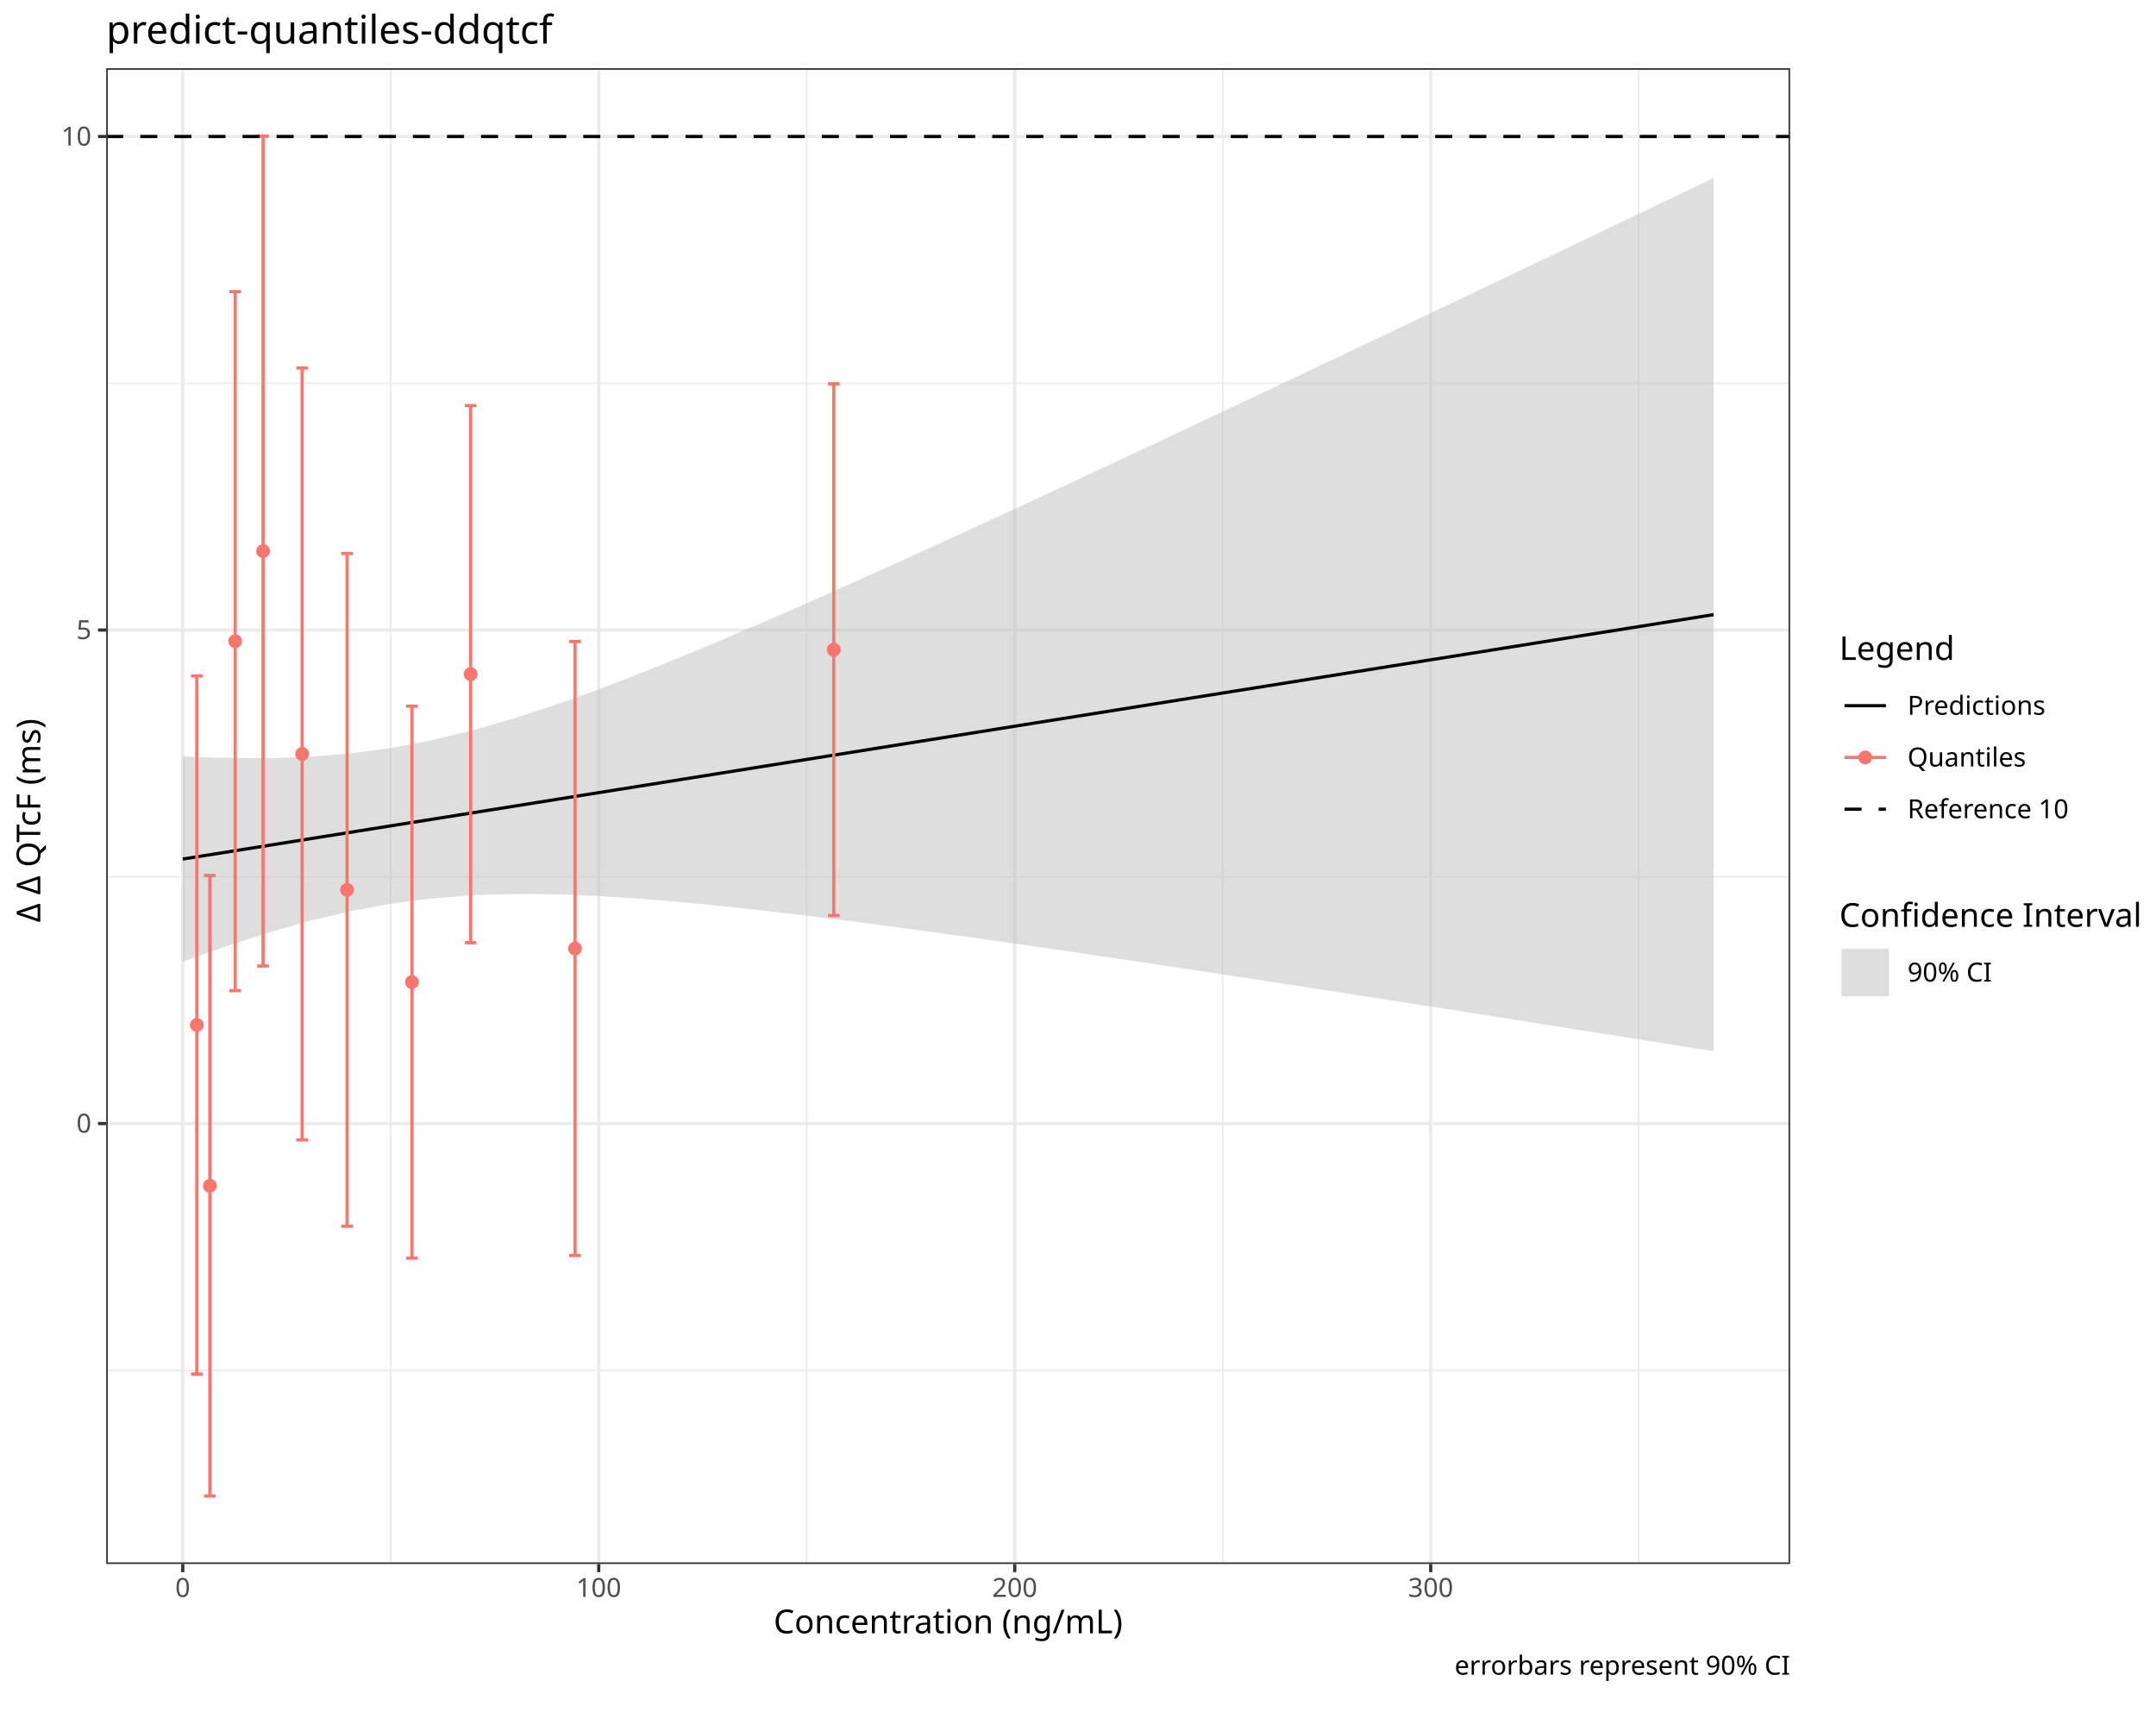
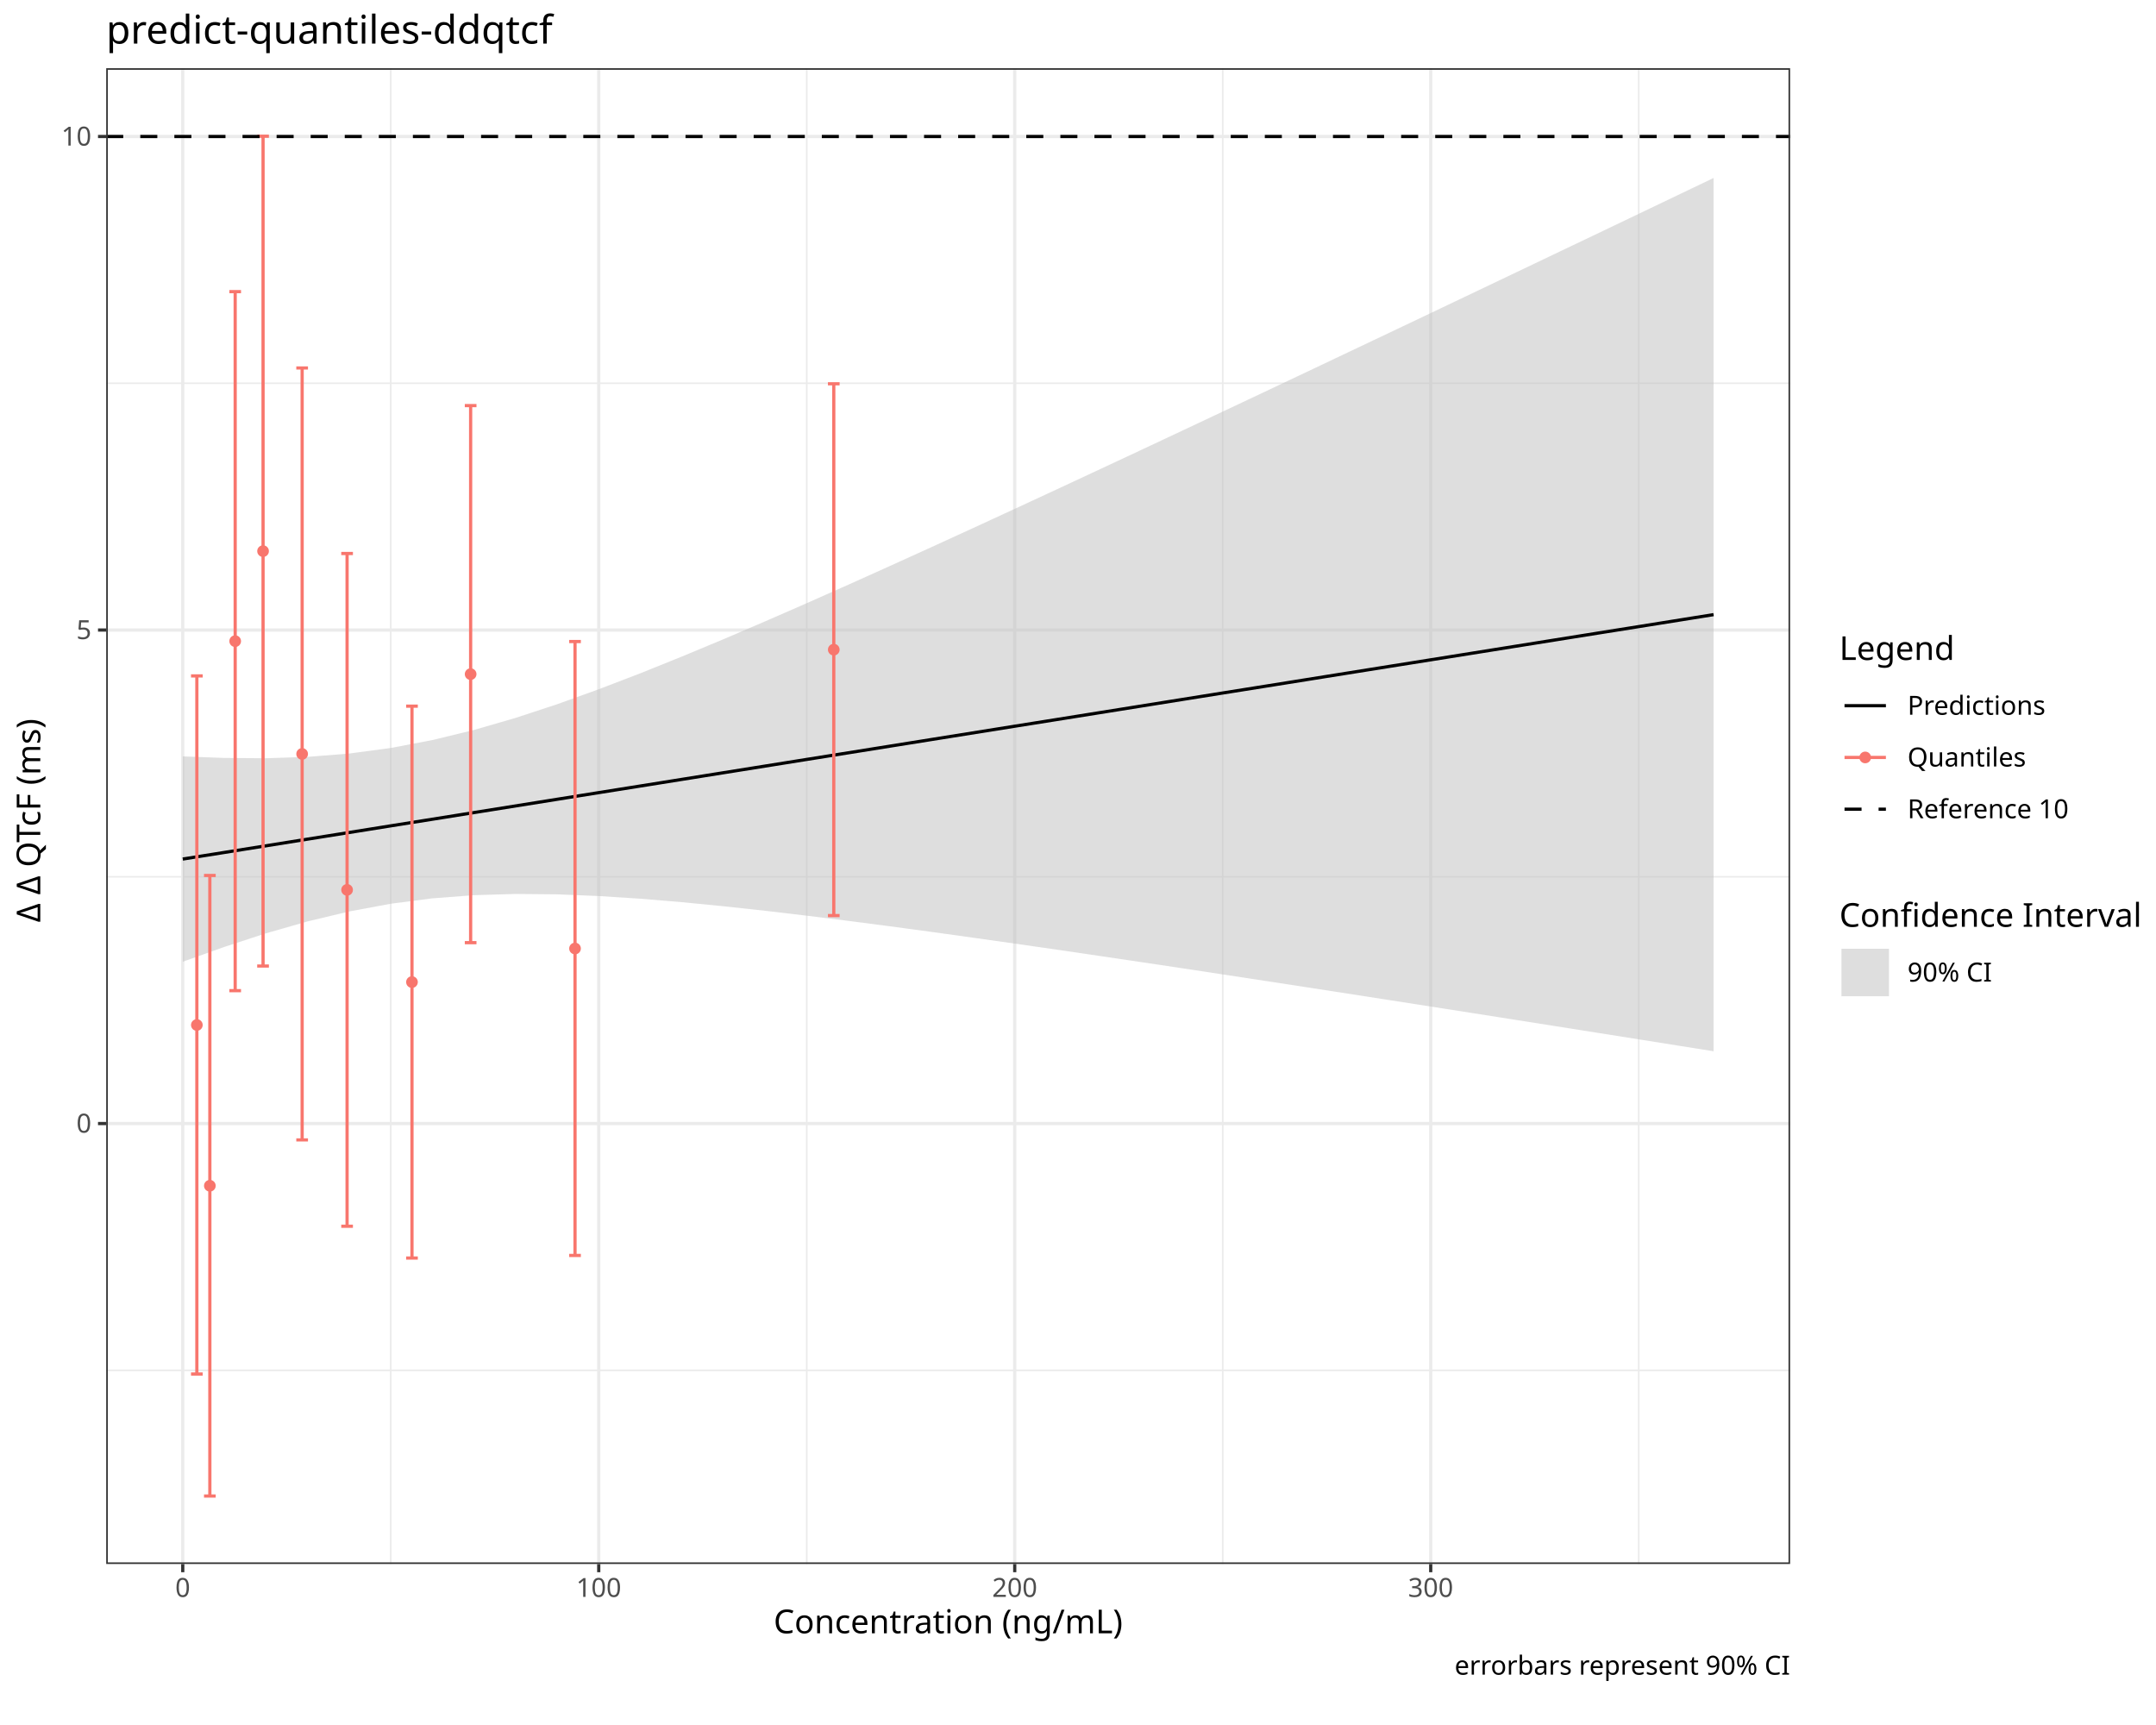
<svg xmlns="http://www.w3.org/2000/svg" class="svglite" data-engine-version="2.0" width="720.00pt" height="576.00pt" viewBox="0 0 720.00 576.00">
  <defs>
    <style type="text/css">
    .svglite line, .svglite polyline, .svglite polygon, .svglite path, .svglite rect, .svglite circle {
      fill: none;
      stroke: #000000;
      stroke-linecap: round;
      stroke-linejoin: round;
      stroke-miterlimit: 10.00;
    }
  </style>
  </defs>
  <rect width="100%" height="100%" style="stroke: none; fill: #FFFFFF;" />
  <defs>
    <clipPath id="cpMC4wMHw3MjAuMDB8MC4wMHw1NzYuMDA=">
      <rect x="0.00" y="0.00" width="720.00" height="576.00" />
    </clipPath>
  </defs>
  <g clip-path="url(#cpMC4wMHw3MjAuMDB8MC4wMHw1NzYuMDA=)">
    <rect x="0.00" y="0.00" width="720.00" height="576.00" style="stroke-width: 1.07; stroke: #FFFFFF; fill: #FFFFFF;" />
  </g>
  <defs>
    <clipPath id="cpMzUuNDd8NTk3LjgxfDIyLjc4fDUyMi4yNQ==">
      <rect x="35.47" y="22.78" width="562.34" height="499.46" />
    </clipPath>
  </defs>
  <g clip-path="url(#cpMzUuNDd8NTk3LjgxfDIyLjc4fDUyMi4yNQ==)">
    <rect x="35.47" y="22.78" width="562.34" height="499.46" style="stroke-width: 1.07; stroke: none; fill: #FFFFFF;" />
    <polyline points="35.47,457.57 597.81,457.57 " style="stroke-width: 0.53; stroke: #EBEBEB; stroke-linecap: butt;" />
    <polyline points="35.47,292.77 597.81,292.77 " style="stroke-width: 0.53; stroke: #EBEBEB; stroke-linecap: butt;" />
    <polyline points="35.47,127.98 597.81,127.98 " style="stroke-width: 0.53; stroke: #EBEBEB; stroke-linecap: butt;" />
    <polyline points="130.49,522.25 130.49,22.78 " style="stroke-width: 0.53; stroke: #EBEBEB; stroke-linecap: butt;" />
    <polyline points="269.41,522.25 269.41,22.78 " style="stroke-width: 0.53; stroke: #EBEBEB; stroke-linecap: butt;" />
    <polyline points="408.33,522.25 408.33,22.78 " style="stroke-width: 0.53; stroke: #EBEBEB; stroke-linecap: butt;" />
    <polyline points="547.25,522.25 547.25,22.78 " style="stroke-width: 0.53; stroke: #EBEBEB; stroke-linecap: butt;" />
    <polyline points="35.47,375.17 597.81,375.17 " style="stroke-width: 1.07; stroke: #EBEBEB; stroke-linecap: butt;" />
    <polyline points="35.47,210.37 597.81,210.37 " style="stroke-width: 1.07; stroke: #EBEBEB; stroke-linecap: butt;" />
    <polyline points="35.47,45.58 597.81,45.58 " style="stroke-width: 1.07; stroke: #EBEBEB; stroke-linecap: butt;" />
    <polyline points="61.03,522.25 61.03,22.78 " style="stroke-width: 1.07; stroke: #EBEBEB; stroke-linecap: butt;" />
    <polyline points="199.95,522.25 199.95,22.78 " style="stroke-width: 1.07; stroke: #EBEBEB; stroke-linecap: butt;" />
    <polyline points="338.87,522.25 338.87,22.78 " style="stroke-width: 1.07; stroke: #EBEBEB; stroke-linecap: butt;" />
    <polyline points="477.79,522.25 477.79,22.78 " style="stroke-width: 1.07; stroke: #EBEBEB; stroke-linecap: butt;" />
    <polygon points="61.03,252.56 62.28,252.62 74.93,253.09 88.82,253.19 102.71,252.73 116.60,251.62 130.49,249.76 144.38,247.12 158.28,243.75 172.17,239.72 186.06,235.15 199.95,230.15 213.84,224.82 227.74,219.22 241.63,213.43 255.52,207.48 269.41,201.41 283.30,195.24 297.19,188.99 311.09,182.68 324.98,176.32 338.87,169.91 352.76,163.47 366.65,157.00 380.55,150.50 394.44,143.98 408.33,137.44 422.22,130.89 436.11,124.32 450.00,117.73 463.90,111.14 477.79,104.54 491.68,97.92 505.57,91.30 519.46,84.67 533.36,78.04 547.25,71.40 561.14,64.75 572.25,59.43 572.25,351.03 561.14,349.26 547.25,347.05 533.36,344.85 519.46,342.65 505.57,340.46 491.68,338.27 477.79,336.10 463.90,333.93 450.00,331.77 436.11,329.62 422.22,327.49 408.33,325.37 394.44,323.26 380.55,321.18 366.65,319.12 352.76,317.08 338.87,315.08 324.98,313.11 311.09,311.18 297.19,309.30 283.30,307.49 269.41,305.76 255.52,304.12 241.63,302.61 227.74,301.25 213.84,300.09 199.95,299.20 186.06,298.63 172.17,298.50 158.28,298.91 144.38,299.97 130.49,301.77 116.60,304.35 102.71,307.67 88.82,311.65 74.93,316.18 62.28,320.69 61.03,321.15 " style="stroke-width: 0.00; stroke: none; stroke-linecap: butt; fill: #BEBEBE; fill-opacity: 0.50;" />
    <polyline points="61.03,252.56 62.28,252.62 74.93,253.09 88.82,253.19 102.71,252.73 116.60,251.62 130.49,249.76 144.38,247.12 158.28,243.75 172.17,239.72 186.06,235.15 199.95,230.15 213.84,224.82 227.74,219.22 241.63,213.43 255.52,207.48 269.41,201.41 283.30,195.24 297.19,188.99 311.09,182.68 324.98,176.32 338.87,169.91 352.76,163.47 366.65,157.00 380.55,150.50 394.44,143.98 408.33,137.44 422.22,130.89 436.11,124.32 450.00,117.73 463.90,111.14 477.79,104.54 491.68,97.92 505.57,91.30 519.46,84.67 533.36,78.04 547.25,71.40 561.14,64.75 572.25,59.43 " style="stroke-width: 1.07; stroke: none; stroke-linecap: butt;" />
    <polyline points="572.25,351.03 561.14,349.26 547.25,347.05 533.36,344.85 519.46,342.65 505.57,340.46 491.68,338.27 477.79,336.10 463.90,333.93 450.00,331.77 436.11,329.62 422.22,327.49 408.33,325.37 394.44,323.26 380.55,321.18 366.65,319.12 352.76,317.08 338.87,315.08 324.98,313.11 311.09,311.18 297.19,309.30 283.30,307.49 269.41,305.76 255.52,304.12 241.63,302.61 227.74,301.25 213.84,300.09 199.95,299.20 186.06,298.63 172.17,298.50 158.28,298.91 144.38,299.97 130.49,301.77 116.60,304.35 102.71,307.67 88.82,311.65 74.93,316.18 62.28,320.69 61.03,321.15 " style="stroke-width: 1.07; stroke: none; stroke-linecap: butt;" />
    <polyline points="61.03,286.85 62.28,286.65 74.93,284.64 88.82,282.42 102.71,280.20 116.60,277.98 130.49,275.76 144.38,273.55 158.28,271.33 172.17,269.11 186.06,266.89 199.95,264.67 213.84,262.46 227.74,260.24 241.63,258.02 255.52,255.80 269.41,253.58 283.30,251.37 297.19,249.15 311.09,246.93 324.98,244.71 338.87,242.49 352.76,240.28 366.65,238.06 380.55,235.84 394.44,233.62 408.33,231.40 422.22,229.19 436.11,226.97 450.00,224.75 463.90,222.53 477.79,220.32 491.68,218.10 505.57,215.88 519.46,213.66 533.36,211.44 547.25,209.23 561.14,207.01 572.25,205.23 " style="stroke-width: 1.07; stroke-linecap: butt;" />
-     <circle cx="65.74" cy="342.26" r="1.95" style="stroke-width: 0.71; stroke: #F8766D; fill: #F8766D;" />
-     <circle cx="70.08" cy="395.94" r="1.95" style="stroke-width: 0.71; stroke: #F8766D; fill: #F8766D;" />
-     <circle cx="78.54" cy="214.09" r="1.95" style="stroke-width: 0.71; stroke: #F8766D; fill: #F8766D;" />
-     <circle cx="87.85" cy="184.03" r="1.95" style="stroke-width: 0.71; stroke: #F8766D; fill: #F8766D;" />
-     <circle cx="100.90" cy="251.75" r="1.95" style="stroke-width: 0.71; stroke: #F8766D; fill: #F8766D;" />
-     <circle cx="115.91" cy="297.14" r="1.95" style="stroke-width: 0.71; stroke: #F8766D; fill: #F8766D;" />
-     <circle cx="137.58" cy="327.93" r="1.95" style="stroke-width: 0.71; stroke: #F8766D; fill: #F8766D;" />
-     <circle cx="157.17" cy="225.10" r="1.95" style="stroke-width: 0.71; stroke: #F8766D; fill: #F8766D;" />
-     <circle cx="192.03" cy="316.72" r="1.95" style="stroke-width: 0.71; stroke: #F8766D; fill: #F8766D;" />
-     <circle cx="278.44" cy="216.93" r="1.95" style="stroke-width: 0.71; stroke: #F8766D; fill: #F8766D;" />
+     <circle cx="65.74" cy="342.26" r="1.95" style="stroke-width: 0.71; stroke: none; fill: #F8766D;" />
+     <circle cx="70.08" cy="395.94" r="1.95" style="stroke-width: 0.71; stroke: none; fill: #F8766D;" />
+     <circle cx="78.54" cy="214.09" r="1.95" style="stroke-width: 0.71; stroke: none; fill: #F8766D;" />
+     <circle cx="87.85" cy="184.03" r="1.95" style="stroke-width: 0.71; stroke: none; fill: #F8766D;" />
+     <circle cx="100.90" cy="251.75" r="1.95" style="stroke-width: 0.71; stroke: none; fill: #F8766D;" />
+     <circle cx="115.91" cy="297.14" r="1.95" style="stroke-width: 0.71; stroke: none; fill: #F8766D;" />
+     <circle cx="137.58" cy="327.93" r="1.95" style="stroke-width: 0.71; stroke: none; fill: #F8766D;" />
+     <circle cx="157.17" cy="225.10" r="1.95" style="stroke-width: 0.71; stroke: none; fill: #F8766D;" />
+     <circle cx="192.03" cy="316.72" r="1.95" style="stroke-width: 0.71; stroke: none; fill: #F8766D;" />
+     <circle cx="278.44" cy="216.93" r="1.95" style="stroke-width: 0.71; stroke: none; fill: #F8766D;" />
    <polyline points="63.79,225.70 67.69,225.70 " style="stroke-width: 1.07; stroke: #F8766D; stroke-linecap: butt;" />
    <polyline points="65.74,225.70 65.74,458.81 " style="stroke-width: 1.07; stroke: #F8766D; stroke-linecap: butt;" />
    <polyline points="63.79,458.81 67.69,458.81 " style="stroke-width: 1.07; stroke: #F8766D; stroke-linecap: butt;" />
    <polyline points="68.13,292.33 72.03,292.33 " style="stroke-width: 1.07; stroke: #F8766D; stroke-linecap: butt;" />
    <polyline points="70.08,292.33 70.08,499.54 " style="stroke-width: 1.07; stroke: #F8766D; stroke-linecap: butt;" />
    <polyline points="68.13,499.54 72.03,499.54 " style="stroke-width: 1.07; stroke: #F8766D; stroke-linecap: butt;" />
    <polyline points="76.59,97.38 80.49,97.38 " style="stroke-width: 1.07; stroke: #F8766D; stroke-linecap: butt;" />
    <polyline points="78.54,97.38 78.54,330.80 " style="stroke-width: 1.07; stroke: #F8766D; stroke-linecap: butt;" />
    <polyline points="76.59,330.80 80.49,330.80 " style="stroke-width: 1.07; stroke: #F8766D; stroke-linecap: butt;" />
    <polyline points="85.89,45.49 89.80,45.49 " style="stroke-width: 1.07; stroke: #F8766D; stroke-linecap: butt;" />
    <polyline points="87.85,45.49 87.85,322.57 " style="stroke-width: 1.07; stroke: #F8766D; stroke-linecap: butt;" />
    <polyline points="85.89,322.57 89.80,322.57 " style="stroke-width: 1.07; stroke: #F8766D; stroke-linecap: butt;" />
    <polyline points="98.95,122.87 102.85,122.87 " style="stroke-width: 1.07; stroke: #F8766D; stroke-linecap: butt;" />
    <polyline points="100.90,122.87 100.90,380.63 " style="stroke-width: 1.07; stroke: #F8766D; stroke-linecap: butt;" />
    <polyline points="98.95,380.63 102.85,380.63 " style="stroke-width: 1.07; stroke: #F8766D; stroke-linecap: butt;" />
    <polyline points="113.96,184.82 117.86,184.82 " style="stroke-width: 1.07; stroke: #F8766D; stroke-linecap: butt;" />
    <polyline points="115.91,184.82 115.91,409.46 " style="stroke-width: 1.07; stroke: #F8766D; stroke-linecap: butt;" />
    <polyline points="113.96,409.46 117.86,409.46 " style="stroke-width: 1.07; stroke: #F8766D; stroke-linecap: butt;" />
    <polyline points="135.63,235.79 139.53,235.79 " style="stroke-width: 1.07; stroke: #F8766D; stroke-linecap: butt;" />
    <polyline points="137.58,235.79 137.58,420.07 " style="stroke-width: 1.07; stroke: #F8766D; stroke-linecap: butt;" />
    <polyline points="135.63,420.07 139.53,420.07 " style="stroke-width: 1.07; stroke: #F8766D; stroke-linecap: butt;" />
    <polyline points="155.22,135.44 159.12,135.44 " style="stroke-width: 1.07; stroke: #F8766D; stroke-linecap: butt;" />
    <polyline points="157.17,135.44 157.17,314.76 " style="stroke-width: 1.07; stroke: #F8766D; stroke-linecap: butt;" />
    <polyline points="155.22,314.76 159.12,314.76 " style="stroke-width: 1.07; stroke: #F8766D; stroke-linecap: butt;" />
    <polyline points="190.08,214.22 193.98,214.22 " style="stroke-width: 1.07; stroke: #F8766D; stroke-linecap: butt;" />
    <polyline points="192.03,214.22 192.03,419.22 " style="stroke-width: 1.07; stroke: #F8766D; stroke-linecap: butt;" />
    <polyline points="190.08,419.22 193.98,419.22 " style="stroke-width: 1.07; stroke: #F8766D; stroke-linecap: butt;" />
    <polyline points="276.49,128.15 280.39,128.15 " style="stroke-width: 1.07; stroke: #F8766D; stroke-linecap: butt;" />
    <polyline points="278.44,128.15 278.44,305.72 " style="stroke-width: 1.07; stroke: #F8766D; stroke-linecap: butt;" />
    <polyline points="276.49,305.72 280.39,305.72 " style="stroke-width: 1.07; stroke: #F8766D; stroke-linecap: butt;" />
    <line x1="35.47" y1="45.58" x2="597.81" y2="45.58" style="stroke-width: 1.07; stroke-dasharray: 5.69,5.69; stroke-linecap: butt;" />
    <rect x="35.47" y="22.78" width="562.34" height="499.46" style="stroke-width: 1.07; stroke: #333333;" />
  </g>
  <g clip-path="url(#cpMC4wMHw3MjAuMDB8MC4wMHw1NzYuMDA=)">
    <text x="30.54" y="378.20" text-anchor="end" style="font-size: 8.80px; fill: #4D4D4D; font-family: sans;" textLength="4.89px" lengthAdjust="spacingAndGlyphs">0</text>
    <text x="30.54" y="213.40" text-anchor="end" style="font-size: 8.80px; fill: #4D4D4D; font-family: sans;" textLength="4.89px" lengthAdjust="spacingAndGlyphs">5</text>
    <text x="30.54" y="48.61" text-anchor="end" style="font-size: 8.80px; fill: #4D4D4D; font-family: sans;" textLength="9.79px" lengthAdjust="spacingAndGlyphs">10</text>
    <polyline points="32.73,375.17 35.47,375.17 " style="stroke-width: 1.07; stroke: #333333; stroke-linecap: butt;" />
    <polyline points="32.73,210.37 35.47,210.37 " style="stroke-width: 1.07; stroke: #333333; stroke-linecap: butt;" />
    <polyline points="32.73,45.58 35.47,45.58 " style="stroke-width: 1.07; stroke: #333333; stroke-linecap: butt;" />
    <polyline points="61.03,524.99 61.03,522.25 " style="stroke-width: 1.07; stroke: #333333; stroke-linecap: butt;" />
    <polyline points="199.95,524.99 199.95,522.25 " style="stroke-width: 1.07; stroke: #333333; stroke-linecap: butt;" />
    <polyline points="338.87,524.99 338.87,522.25 " style="stroke-width: 1.07; stroke: #333333; stroke-linecap: butt;" />
    <polyline points="477.79,524.99 477.79,522.25 " style="stroke-width: 1.07; stroke: #333333; stroke-linecap: butt;" />
    <text x="61.03" y="533.23" text-anchor="middle" style="font-size: 8.80px; fill: #4D4D4D; font-family: sans;" textLength="4.89px" lengthAdjust="spacingAndGlyphs">0</text>
    <text x="199.95" y="533.23" text-anchor="middle" style="font-size: 8.80px; fill: #4D4D4D; font-family: sans;" textLength="14.68px" lengthAdjust="spacingAndGlyphs">100</text>
    <text x="338.87" y="533.23" text-anchor="middle" style="font-size: 8.80px; fill: #4D4D4D; font-family: sans;" textLength="14.68px" lengthAdjust="spacingAndGlyphs">200</text>
    <text x="477.79" y="533.23" text-anchor="middle" style="font-size: 8.80px; fill: #4D4D4D; font-family: sans;" textLength="14.68px" lengthAdjust="spacingAndGlyphs">300</text>
    <text x="316.64" y="545.37" text-anchor="middle" style="font-size: 11.00px; font-family: sans;" textLength="109.45px" lengthAdjust="spacingAndGlyphs">Concentration (ng/mL)</text>
    <text transform="translate(13.45,308.00) rotate(-90)" style="font-size: 11.00px; font-family: sans;" textLength="6.45px" lengthAdjust="spacingAndGlyphs">Δ</text>
    <text transform="translate(13.45,301.54) rotate(-90)" style="font-size: 11.00px; font-family: sans;" textLength="2.75px" lengthAdjust="spacingAndGlyphs"> </text>
    <text transform="translate(13.45,298.79) rotate(-90)" style="font-size: 11.00px; font-family: sans;" textLength="6.45px" lengthAdjust="spacingAndGlyphs">Δ</text>
    <text transform="translate(13.45,292.34) rotate(-90)" style="font-size: 11.00px; font-family: sans;" textLength="2.75px" lengthAdjust="spacingAndGlyphs"> </text>
    <text transform="translate(13.45,289.59) rotate(-90)" style="font-size: 11.00px; font-family: sans;" textLength="52.56px" lengthAdjust="spacingAndGlyphs">QTcF (ms)</text>
    <rect x="608.77" y="206.18" width="86.56" height="78.13" style="stroke-width: 1.07; stroke: none; fill: #FFFFFF;" />
    <text x="614.25" y="220.37" style="font-size: 11.00px; font-family: sans;" textLength="36.71px" lengthAdjust="spacingAndGlyphs">Legend</text>
    <rect x="614.25" y="227.00" width="17.28" height="17.28" style="stroke-width: 1.07; stroke: none; fill: #FFFFFF;" />
    <line x1="615.98" y1="235.64" x2="629.80" y2="235.64" style="stroke-width: 1.07; stroke-linecap: butt;" />
    <rect x="614.25" y="244.28" width="17.28" height="17.28" style="stroke-width: 1.07; stroke: none; fill: #FFFFFF;" />
-     <circle cx="622.89" cy="252.92" r="1.95" style="stroke-width: 0.71; stroke: #F8766D; fill: #F8766D;" />
+     <circle cx="622.89" cy="252.92" r="1.95" style="stroke-width: 0.71; stroke: none; fill: #F8766D;" />
    <line x1="615.98" y1="252.92" x2="629.80" y2="252.92" style="stroke-width: 1.07; stroke: #F8766D; stroke-linecap: butt;" />
    <rect x="614.25" y="261.56" width="17.28" height="17.28" style="stroke-width: 1.07; stroke: none; fill: #FFFFFF;" />
    <line x1="615.98" y1="270.20" x2="629.80" y2="270.20" style="stroke-width: 1.07; stroke-dasharray: 5.69,5.69; stroke-linecap: butt;" />
    <text x="637.01" y="238.66" style="font-size: 8.80px; font-family: sans;" textLength="43.54px" lengthAdjust="spacingAndGlyphs">Predictions</text>
    <text x="637.01" y="255.94" style="font-size: 8.80px; font-family: sans;" textLength="37.18px" lengthAdjust="spacingAndGlyphs">Quantiles</text>
    <text x="637.01" y="273.22" style="font-size: 8.80px; font-family: sans;" textLength="52.84px" lengthAdjust="spacingAndGlyphs">Reference 10</text>
    <rect x="608.77" y="295.27" width="105.75" height="43.57" style="stroke-width: 1.07; stroke: none; fill: #FFFFFF;" />
    <text x="614.25" y="309.47" style="font-size: 11.00px; font-family: sans;" textLength="94.79px" lengthAdjust="spacingAndGlyphs">Confidence Interval</text>
    <rect x="614.25" y="316.09" width="17.28" height="17.28" style="stroke-width: 1.07; stroke: none; fill: #FFFFFF;" />
    <rect x="614.96" y="316.80" width="15.86" height="15.86" style="stroke-width: 1.07; stroke: none; stroke-linecap: butt; fill: #BEBEBE; fill-opacity: 0.50;" />
    <text x="637.01" y="327.75" style="font-size: 8.80px; font-family: sans;" textLength="28.86px" lengthAdjust="spacingAndGlyphs">90% CI</text>
    <text x="35.47" y="14.56" style="font-size: 13.20px; font-family: sans;" textLength="137.22px" lengthAdjust="spacingAndGlyphs">predict-quantiles-ddqtcf</text>
    <text x="597.81" y="559.19" text-anchor="end" style="font-size: 8.80px; font-family: sans;" textLength="109.08px" lengthAdjust="spacingAndGlyphs">errorbars represent 90% CI </text>
    <text x="597.81" y="568.69" text-anchor="end" style="font-size: 8.80px; font-family: sans;" textLength="0.00px" lengthAdjust="spacingAndGlyphs" />
  </g>
</svg>
